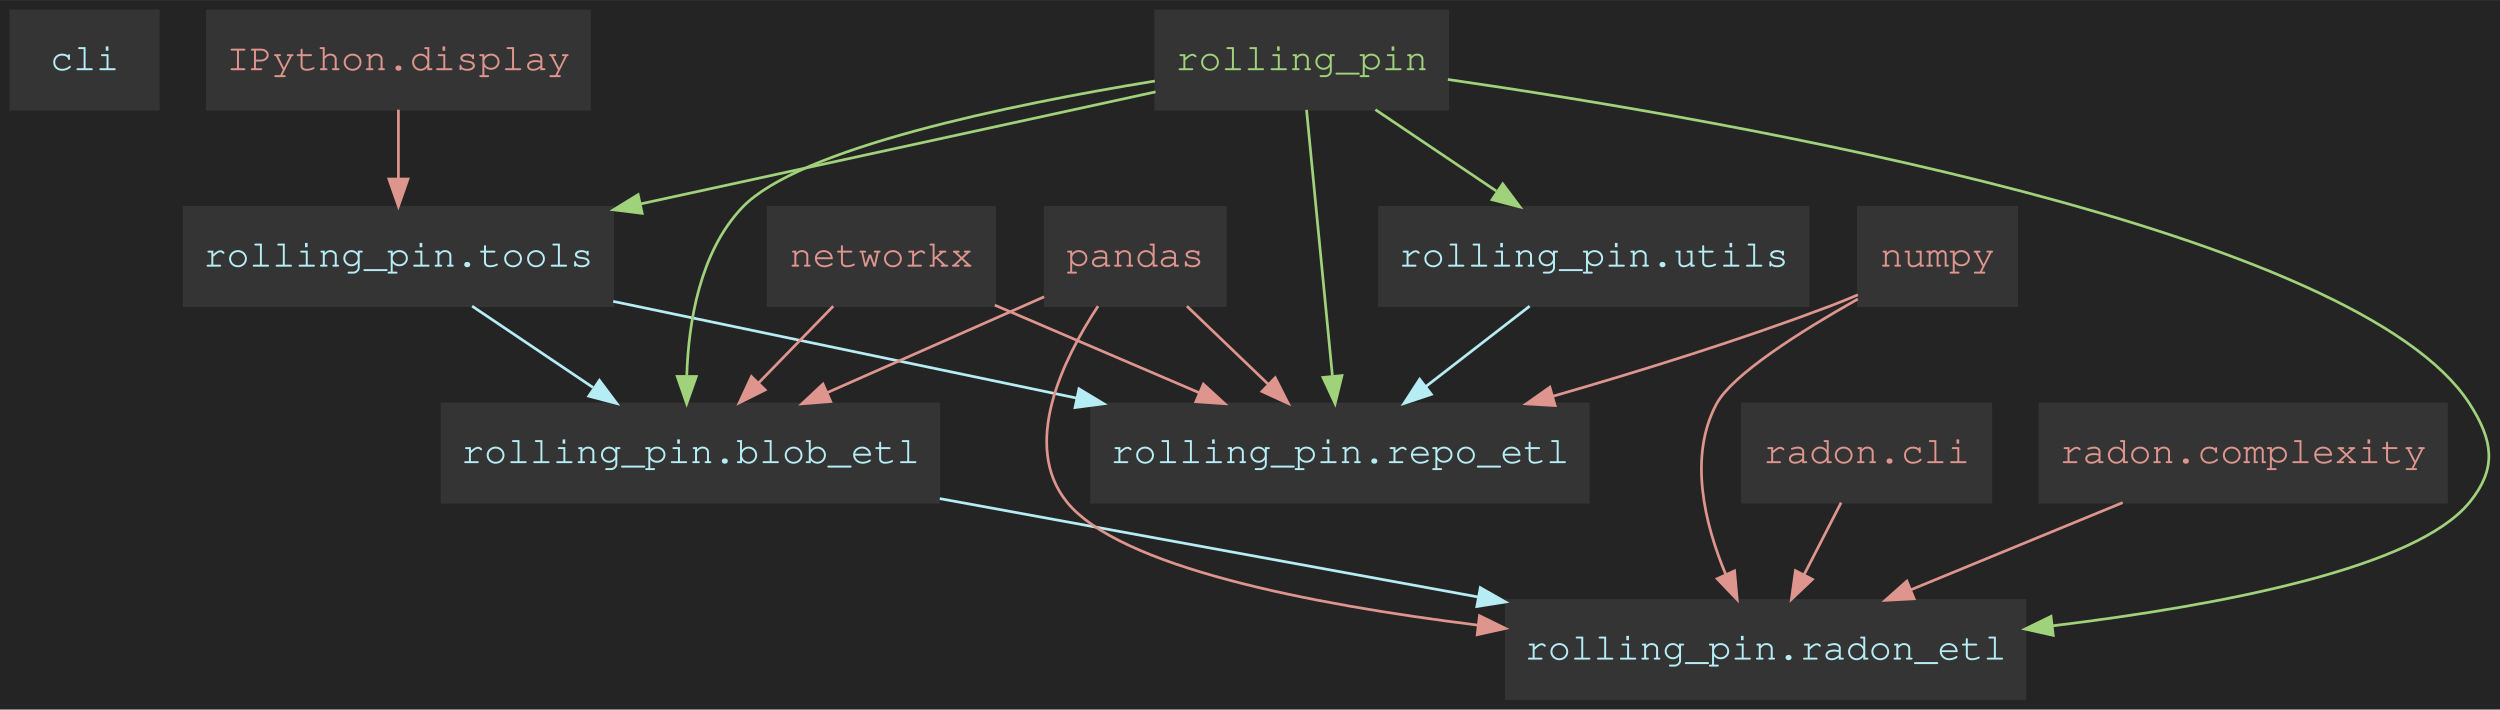
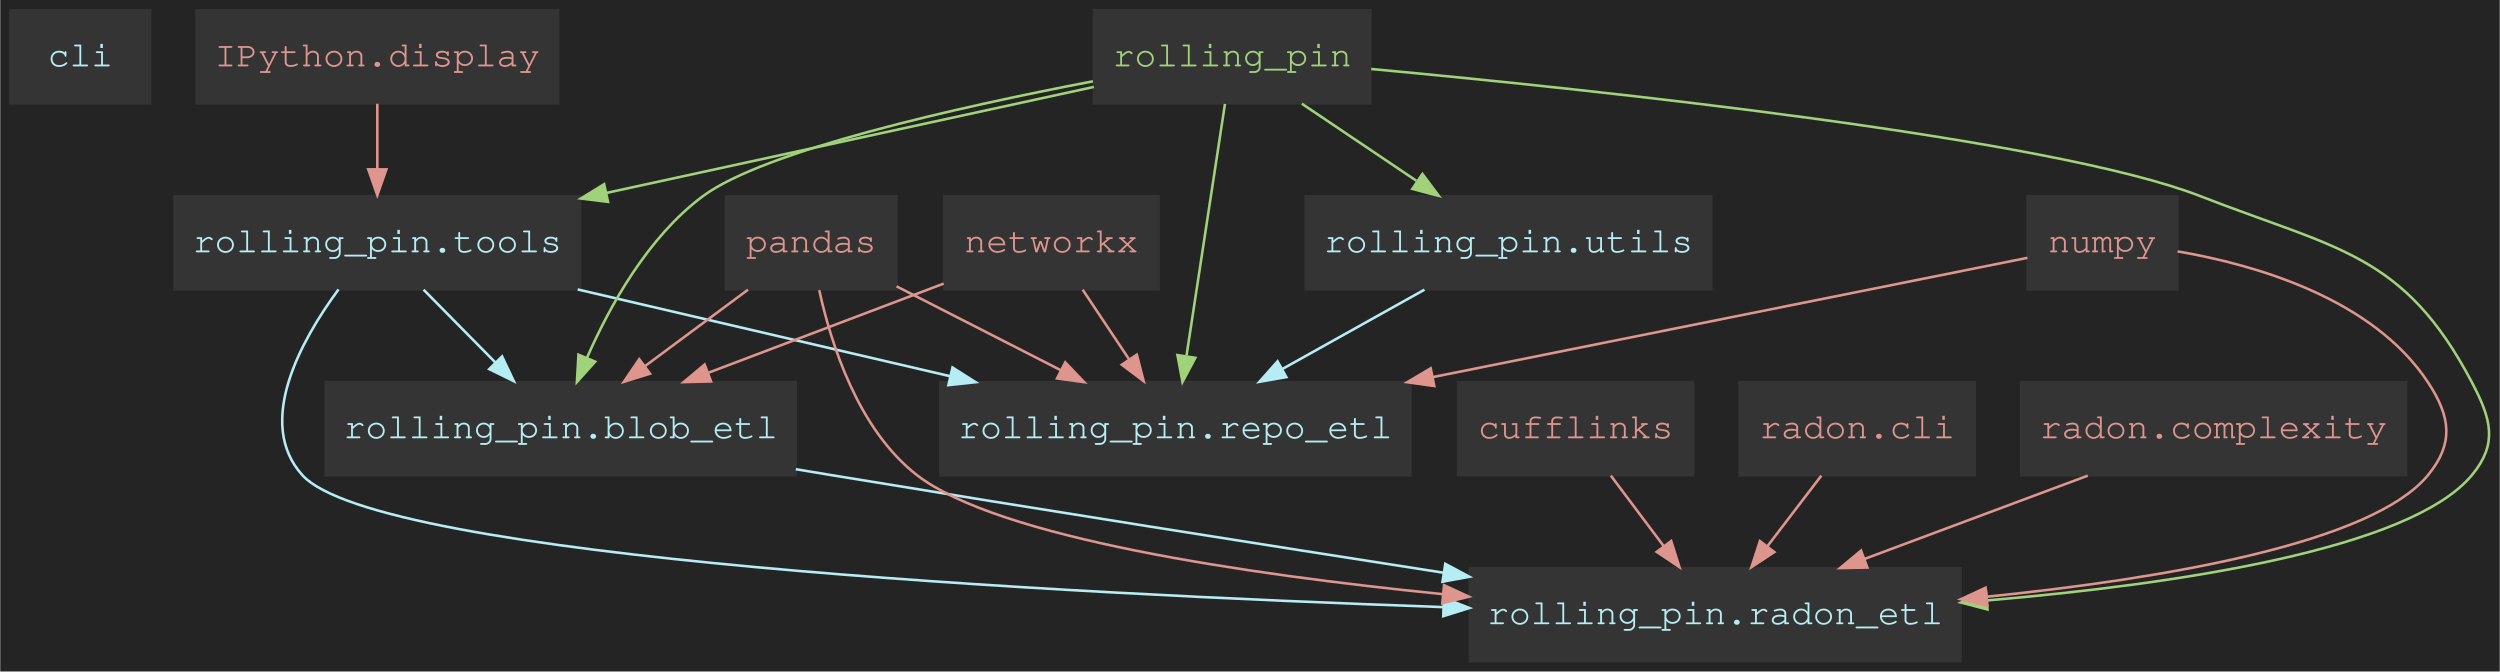
- <svg xmlns="http://www.w3.org/2000/svg" width="916pt" height="260pt" viewBox="0.00 0.00 916.11 260.00">
+ <svg xmlns="http://www.w3.org/2000/svg" width="968pt" height="260pt" viewBox="0.00 0.00 967.81 260.00">
  <g id="graph0" class="graph" transform="scale(1 1) rotate(0) translate(4 256)">
-     <polygon fill="#242424" stroke="transparent" points="-4,4 -4,-256 912.114,-256 912.114,4 -4,4" />
+     <polygon fill="#242424" stroke="transparent" points="-4,4 -4,-256 963.809,-256 963.809,4 -4,4" />
    <g id="node1" class="node">
      <polygon fill="#343434" stroke="#343434" points="54,-252 0,-252 0,-216 54,-216 54,-252" />
      <text text-anchor="middle" x="27" y="-230.3" font-family="Courier,monospace" font-size="14.00" fill="#b6ecf3">cli</text>
    </g>
    <g id="node2" class="node">
-       <polygon fill="#343434" stroke="#343434" points="340,-108 158,-108 158,-72 340,-72 340,-108" />
-       <text text-anchor="middle" x="249" y="-86.3" font-family="Courier,monospace" font-size="14.00" fill="#b6ecf3">rolling_pin.blob_etl</text>
+       <polygon fill="#343434" stroke="#343434" points="304,-108 122,-108 122,-72 304,-72 304,-108" />
+       <text text-anchor="middle" x="213" y="-86.3" font-family="Courier,monospace" font-size="14.00" fill="#b6ecf3">rolling_pin.blob_etl</text>
    </g>
    <g id="node3" class="node">
-       <polygon fill="#343434" stroke="#343434" points="738,-36 548,-36 548,0 738,0 738,-36" />
-       <text text-anchor="middle" x="643" y="-14.3" font-family="Courier,monospace" font-size="14.00" fill="#b6ecf3">rolling_pin.radon_etl</text>
+       <polygon fill="#343434" stroke="#343434" points="755,-36 565,-36 565,0 755,0 755,-36" />
+       <text text-anchor="middle" x="660" y="-14.3" font-family="Courier,monospace" font-size="14.00" fill="#b6ecf3">rolling_pin.radon_etl</text>
    </g>
    <g id="edge1" class="edge">
-       <path fill="none" stroke="#b6ecf3" d="M340.382,-73.301C399.277,-62.538 476.053,-48.508 537.535,-37.273" />
-       <polygon fill="#b6ecf3" stroke="#b6ecf3" points="538.447,-40.664 547.655,-35.423 537.189,-33.778 538.447,-40.664" />
+       <path fill="none" stroke="#b6ecf3" d="M304.047,-74.316C308.765,-73.527 313.438,-72.751 318,-72 397.264,-58.949 486.972,-44.808 554.619,-34.272" />
+       <polygon fill="#b6ecf3" stroke="#b6ecf3" points="555.515,-37.675 564.858,-32.678 554.439,-30.758 555.515,-37.675" />
    </g>
    <g id="node4" class="node">
-       <polygon fill="#343434" stroke="#343434" points="578,-108 396,-108 396,-72 578,-72 578,-108" />
-       <text text-anchor="middle" x="487" y="-86.3" font-family="Courier,monospace" font-size="14.00" fill="#b6ecf3">rolling_pin.repo_etl</text>
+       <polygon fill="#343434" stroke="#343434" points="542,-108 360,-108 360,-72 542,-72 542,-108" />
+       <text text-anchor="middle" x="451" y="-86.3" font-family="Courier,monospace" font-size="14.00" fill="#b6ecf3">rolling_pin.repo_etl</text>
    </g>
    <g id="node5" class="node">
      <polygon fill="#343434" stroke="#343434" points="220.5,-180 63.5,-180 63.5,-144 220.5,-144 220.5,-180" />
      <text text-anchor="middle" x="142" y="-158.3" font-family="Courier,monospace" font-size="14.00" fill="#b6ecf3">rolling_pin.tools</text>
    </g>
    <g id="edge2" class="edge">
-       <path fill="none" stroke="#b6ecf3" d="M169.001,-143.831C182.433,-134.793 198.847,-123.748 213.304,-114.02" />
-       <polygon fill="#b6ecf3" stroke="#b6ecf3" points="215.665,-116.649 222.008,-108.163 211.757,-110.842 215.665,-116.649" />
+       <path fill="none" stroke="#b6ecf3" d="M159.916,-143.831C168.344,-135.285 178.541,-124.944 187.736,-115.62" />
+       <polygon fill="#b6ecf3" stroke="#b6ecf3" points="190.313,-117.991 194.843,-108.413 185.329,-113.076 190.313,-117.991" />
    </g>
    <g id="edge3" class="edge">
-       <path fill="none" stroke="#b6ecf3" d="M220.718,-145.572C271.174,-135.042 337.01,-121.302 390.594,-110.12" />
-       <polygon fill="#b6ecf3" stroke="#b6ecf3" points="391.376,-113.532 400.45,-108.063 389.946,-106.679 391.376,-113.532" />
+       <path fill="none" stroke="#b6ecf3" d="M126.983,-143.938C112.328,-124.041 94.702,-92.194 113,-72 142.029,-39.965 404.041,-26.225 554.654,-20.931" />
+       <polygon fill="#b6ecf3" stroke="#b6ecf3" points="554.982,-24.422 564.856,-20.579 554.741,-17.426 554.982,-24.422" />
+     </g>
+     <g id="edge4" class="edge">
+       <path fill="none" stroke="#b6ecf3" d="M219.575,-143.924C263.461,-133.698 318.466,-120.882 363.837,-110.31" />
+       <polygon fill="#b6ecf3" stroke="#b6ecf3" points="364.716,-113.699 373.661,-108.021 363.128,-106.881 364.716,-113.699" />
    </g>
    <g id="node6" class="node">
      <polygon fill="#343434" stroke="#343434" points="658.5,-180 501.5,-180 501.5,-144 658.5,-144 658.5,-180" />
      <text text-anchor="middle" x="580" y="-158.3" font-family="Courier,monospace" font-size="14.00" fill="#b6ecf3">rolling_pin.utils</text>
    </g>
-     <g id="edge4" class="edge">
-       <path fill="none" stroke="#b6ecf3" d="M556.532,-143.831C544.967,-134.878 530.86,-123.956 518.382,-114.296" />
-       <polygon fill="#b6ecf3" stroke="#b6ecf3" points="520.51,-111.517 510.46,-108.163 516.225,-117.052 520.51,-111.517" />
+     <g id="edge5" class="edge">
+       <path fill="none" stroke="#b6ecf3" d="M547.448,-143.831C530.795,-134.537 510.341,-123.121 492.562,-113.197" />
+       <polygon fill="#b6ecf3" stroke="#b6ecf3" points="493.979,-109.98 483.542,-108.163 490.568,-116.093 493.979,-109.98" />
    </g>
    <g id="node7" class="node">
-       <polygon fill="#343434" stroke="#343434" points="212,-252 72,-252 72,-216 212,-216 212,-252" />
-       <text text-anchor="middle" x="142" y="-230.3" font-family="Courier,monospace" font-size="14.00" fill="#de958e">IPython.display</text>
-     </g>
-     <g id="edge5" class="edge">
-       <path fill="none" stroke="#de958e" d="M142,-215.831C142,-208.131 142,-198.974 142,-190.417" />
-       <polygon fill="#de958e" stroke="#de958e" points="145.5,-190.413 142,-180.413 138.5,-190.413 145.5,-190.413" />
-     </g>
-     <g id="node8" class="node">
      <polygon fill="#343434" stroke="#343434" points="526.5,-252 419.5,-252 419.5,-216 526.5,-216 526.5,-252" />
      <text text-anchor="middle" x="473" y="-230.3" font-family="Courier,monospace" font-size="14.00" fill="#a0d17b">rolling_pin</text>
    </g>
    <g id="edge6" class="edge">
-       <path fill="none" stroke="#a0d17b" d="M419.187,-226.321C365.659,-217.581 288.615,-201.662 268,-180 252.488,-163.7 248.295,-138.077 247.662,-118.333" />
-       <polygon fill="#a0d17b" stroke="#a0d17b" points="251.161,-118.053 247.626,-108.065 244.161,-118.077 251.161,-118.053" />
+       <path fill="none" stroke="#a0d17b" d="M419.079,-224.519C366.721,-214.488 291.766,-197.691 268,-180 246.793,-164.214 232.013,-137.608 223.156,-117.408" />
+       <polygon fill="#a0d17b" stroke="#a0d17b" points="226.35,-115.973 219.281,-108.081 219.886,-118.659 226.35,-115.973" />
    </g>
    <g id="edge7" class="edge">
-       <path fill="none" stroke="#a0d17b" d="M526.564,-226.892C632.068,-211.604 860.115,-171.728 901,-108 909.64,-94.533 911.088,-84.419 901,-72 881.485,-47.978 810.564,-34.265 748.009,-26.674" />
-       <polygon fill="#a0d17b" stroke="#a0d17b" points="748.389,-23.195 738.05,-25.508 747.575,-30.148 748.389,-23.195" />
+       <path fill="none" stroke="#a0d17b" d="M526.84,-229.285C616.092,-220.964 790.554,-202.417 848,-180 900.713,-159.43 926.627,-158.062 953,-108 960.457,-93.844 963.237,-84.296 953,-72 929.175,-43.383 839.471,-29.875 765.525,-23.532" />
+       <polygon fill="#a0d17b" stroke="#a0d17b" points="765.458,-20.015 755.205,-22.684 764.884,-26.991 765.458,-20.015" />
    </g>
    <g id="edge8" class="edge">
-       <path fill="none" stroke="#a0d17b" d="M474.773,-215.762C477.161,-191.201 481.434,-147.247 484.243,-118.354" />
-       <polygon fill="#a0d17b" stroke="#a0d17b" points="487.757,-118.381 485.241,-108.09 480.79,-117.704 487.757,-118.381" />
+       <path fill="none" stroke="#a0d17b" d="M470.214,-215.762C466.461,-191.201 459.746,-147.247 455.332,-118.354" />
+       <polygon fill="#a0d17b" stroke="#a0d17b" points="458.734,-117.446 453.764,-108.09 451.814,-118.504 458.734,-117.446" />
    </g>
    <g id="edge9" class="edge">
      <path fill="none" stroke="#a0d17b" d="M419.451,-222.352C368.495,-211.268 290.884,-194.386 230.691,-181.292" />
      <polygon fill="#a0d17b" stroke="#a0d17b" points="231.323,-177.848 220.808,-179.143 229.836,-184.688 231.323,-177.848" />
    </g>
    <g id="edge10" class="edge">
      <path fill="none" stroke="#a0d17b" d="M500.001,-215.831C513.433,-206.793 529.847,-195.748 544.304,-186.02" />
      <polygon fill="#a0d17b" stroke="#a0d17b" points="546.665,-188.649 553.008,-180.163 542.758,-182.842 546.665,-188.649" />
    </g>
-     <g id="node9" class="node">
-       <polygon fill="#343434" stroke="#343434" points="360.5,-180 277.5,-180 277.5,-144 360.5,-144 360.5,-180" />
-       <text text-anchor="middle" x="319" y="-158.3" font-family="Courier,monospace" font-size="14.00" fill="#de958e">networkx</text>
+     <g id="node8" class="node">
+       <polygon fill="#343434" stroke="#343434" points="212,-252 72,-252 72,-216 212,-216 212,-252" />
+       <text text-anchor="middle" x="142" y="-230.3" font-family="Courier,monospace" font-size="14.00" fill="#de958e">IPython.display</text>
    </g>
    <g id="edge11" class="edge">
-       <path fill="none" stroke="#de958e" d="M301.336,-143.831C293.027,-135.285 282.974,-124.944 273.908,-115.62" />
-       <polygon fill="#de958e" stroke="#de958e" points="276.382,-113.144 266.902,-108.413 271.363,-118.023 276.382,-113.144" />
+       <path fill="none" stroke="#de958e" d="M142,-215.831C142,-208.131 142,-198.974 142,-190.417" />
+       <polygon fill="#de958e" stroke="#de958e" points="145.5,-190.413 142,-180.413 138.5,-190.413 145.5,-190.413" />
+     </g>
+     <g id="node9" class="node">
+       <polygon fill="#343434" stroke="#343434" points="651.5,-108 560.5,-108 560.5,-72 651.5,-72 651.5,-108" />
+       <text text-anchor="middle" x="606" y="-86.3" font-family="Courier,monospace" font-size="14.00" fill="#de958e">cufflinks</text>
    </g>
    <g id="edge12" class="edge">
-       <path fill="none" stroke="#de958e" d="M360.528,-144.202C383.174,-134.497 411.409,-122.396 435.452,-112.092" />
-       <polygon fill="#de958e" stroke="#de958e" points="436.97,-115.249 444.783,-108.093 434.212,-108.815 436.97,-115.249" />
+       <path fill="none" stroke="#de958e" d="M619.626,-71.831C625.846,-63.539 633.332,-53.557 640.16,-44.453" />
+       <polygon fill="#de958e" stroke="#de958e" points="642.99,-46.513 646.19,-36.413 637.39,-42.313 642.99,-46.513" />
    </g>
    <g id="node10" class="node">
-       <polygon fill="#343434" stroke="#343434" points="735,-180 677,-180 677,-144 735,-144 735,-180" />
-       <text text-anchor="middle" x="706" y="-158.3" font-family="Courier,monospace" font-size="14.00" fill="#de958e">numpy</text>
+       <polygon fill="#343434" stroke="#343434" points="444.5,-180 361.5,-180 361.5,-144 444.5,-144 444.5,-180" />
+       <text text-anchor="middle" x="403" y="-158.3" font-family="Courier,monospace" font-size="14.00" fill="#de958e">networkx</text>
    </g>
    <g id="edge13" class="edge">
-       <path fill="none" stroke="#de958e" d="M676.782,-146.44C656,-134.693 630.782,-118.803 625,-108 614.628,-88.619 620.661,-63.991 628.431,-45.399" />
-       <polygon fill="#de958e" stroke="#de958e" points="631.621,-46.838 632.575,-36.286 625.249,-43.941 631.621,-46.838" />
+       <path fill="none" stroke="#de958e" d="M361.304,-146.199C334.609,-136.083 299.611,-122.821 270.318,-111.721" />
+       <polygon fill="#de958e" stroke="#de958e" points="271.215,-108.317 260.623,-108.047 268.734,-114.863 271.215,-108.317" />
    </g>
    <g id="edge14" class="edge">
-       <path fill="none" stroke="#de958e" d="M676.801,-147.987C673.523,-146.574 670.208,-145.215 667,-144 634.094,-131.542 596.969,-119.997 565.019,-110.807" />
-       <polygon fill="#de958e" stroke="#de958e" points="565.856,-107.406 555.28,-108.032 563.938,-114.138 565.856,-107.406" />
+       <path fill="none" stroke="#de958e" d="M415.112,-143.831C420.528,-135.708 427.024,-125.964 432.992,-117.012" />
+       <polygon fill="#de958e" stroke="#de958e" points="436.09,-118.675 438.724,-108.413 430.265,-114.792 436.09,-118.675" />
    </g>
    <g id="node11" class="node">
-       <polygon fill="#343434" stroke="#343434" points="445,-180 379,-180 379,-144 445,-144 445,-180" />
-       <text text-anchor="middle" x="412" y="-158.3" font-family="Courier,monospace" font-size="14.00" fill="#de958e">pandas</text>
+       <polygon fill="#343434" stroke="#343434" points="839,-180 781,-180 781,-144 839,-144 839,-180" />
+       <text text-anchor="middle" x="810" y="-158.3" font-family="Courier,monospace" font-size="14.00" fill="#de958e">numpy</text>
    </g>
    <g id="edge15" class="edge">
-       <path fill="none" stroke="#de958e" d="M378.621,-147.256C355.726,-137.143 324.938,-123.543 299.112,-112.135" />
-       <polygon fill="#de958e" stroke="#de958e" points="300.407,-108.881 289.846,-108.042 297.579,-115.284 300.407,-108.881" />
+       <path fill="none" stroke="#de958e" d="M839.073,-158.668C869.125,-153.502 914.579,-140.485 936,-108 944.808,-94.642 946.17,-84.352 936,-72 914.26,-45.594 833.643,-31.917 765.109,-24.945" />
+       <polygon fill="#de958e" stroke="#de958e" points="765.387,-21.456 755.094,-23.965 764.705,-28.422 765.387,-21.456" />
    </g>
    <g id="edge16" class="edge">
-       <path fill="none" stroke="#de958e" d="M398.38,-143.846C385.403,-124.162 370.145,-92.781 387,-72 406.21,-48.315 475.697,-34.62 537.434,-26.952" />
-       <polygon fill="#de958e" stroke="#de958e" points="538.15,-30.391 547.663,-25.726 537.318,-23.441 538.15,-30.391" />
+       <path fill="none" stroke="#de958e" d="M780.926,-156.169C731.381,-146.232 628.407,-125.58 550.598,-109.975" />
+       <polygon fill="#de958e" stroke="#de958e" points="551.252,-106.537 540.759,-108.002 549.876,-113.4 551.252,-106.537" />
+     </g>
+     <g id="node12" class="node">
+       <polygon fill="#343434" stroke="#343434" points="343,-180 277,-180 277,-144 343,-144 343,-180" />
+       <text text-anchor="middle" x="310" y="-158.3" font-family="Courier,monospace" font-size="14.00" fill="#de958e">pandas</text>
    </g>
    <g id="edge17" class="edge">
-       <path fill="none" stroke="#de958e" d="M430.926,-143.831C439.986,-135.134 450.981,-124.578 460.827,-115.126" />
-       <polygon fill="#de958e" stroke="#de958e" points="463.29,-117.613 468.08,-108.163 458.443,-112.563 463.29,-117.613" />
-     </g>
-     <g id="node12" class="node">
-       <polygon fill="#343434" stroke="#343434" points="725.5,-108 634.5,-108 634.5,-72 725.5,-72 725.5,-108" />
-       <text text-anchor="middle" x="680" y="-86.3" font-family="Courier,monospace" font-size="14.00" fill="#de958e">radon.cli</text>
+       <path fill="none" stroke="#de958e" d="M285.523,-143.831C273.461,-134.878 258.746,-123.956 245.731,-114.296" />
+       <polygon fill="#de958e" stroke="#de958e" points="247.585,-111.313 237.469,-108.163 243.413,-116.933 247.585,-111.313" />
    </g>
    <g id="edge18" class="edge">
-       <path fill="none" stroke="#de958e" d="M670.663,-71.831C666.576,-63.877 661.69,-54.369 657.169,-45.572" />
-       <polygon fill="#de958e" stroke="#de958e" points="660.146,-43.708 652.462,-36.413 653.92,-46.907 660.146,-43.708" />
+       <path fill="none" stroke="#de958e" d="M313.114,-143.662C317.654,-122.89 328.18,-89.644 351,-72 382.336,-47.772 477.834,-33.642 554.457,-25.957" />
+       <polygon fill="#de958e" stroke="#de958e" points="555.043,-29.417 564.656,-24.961 554.363,-22.45 555.043,-29.417" />
+     </g>
+     <g id="edge19" class="edge">
+       <path fill="none" stroke="#de958e" d="M343.058,-145.119C361.975,-135.459 385.959,-123.212 406.513,-112.717" />
+       <polygon fill="#de958e" stroke="#de958e" points="408.37,-115.699 415.684,-108.034 405.186,-109.464 408.37,-115.699" />
    </g>
    <g id="node13" class="node">
-       <polygon fill="#343434" stroke="#343434" points="892.5,-108 743.5,-108 743.5,-72 892.5,-72 892.5,-108" />
-       <text text-anchor="middle" x="818" y="-86.3" font-family="Courier,monospace" font-size="14.00" fill="#de958e">radon.complexity</text>
+       <polygon fill="#343434" stroke="#343434" points="760.5,-108 669.5,-108 669.5,-72 760.5,-72 760.5,-108" />
+       <text text-anchor="middle" x="715" y="-86.3" font-family="Courier,monospace" font-size="14.00" fill="#de958e">radon.cli</text>
    </g>
-     <g id="edge19" class="edge">
-       <path fill="none" stroke="#de958e" d="M773.84,-71.831C750.227,-62.116 720.98,-50.083 696.13,-39.859" />
-       <polygon fill="#de958e" stroke="#de958e" points="697.422,-36.606 686.842,-36.038 694.759,-43.08 697.422,-36.606" />
+     <g id="edge20" class="edge">
+       <path fill="none" stroke="#de958e" d="M701.121,-71.831C694.786,-63.539 687.162,-53.557 680.207,-44.453" />
+       <polygon fill="#de958e" stroke="#de958e" points="682.918,-42.235 674.066,-36.413 677.355,-46.485 682.918,-42.235" />
+     </g>
+     <g id="node14" class="node">
+       <polygon fill="#343434" stroke="#343434" points="927.5,-108 778.5,-108 778.5,-72 927.5,-72 927.5,-108" />
+       <text text-anchor="middle" x="853" y="-86.3" font-family="Courier,monospace" font-size="14.00" fill="#de958e">radon.complexity</text>
+     </g>
+     <g id="edge21" class="edge">
+       <path fill="none" stroke="#de958e" d="M804.298,-71.831C778.026,-62.031 745.432,-49.871 717.872,-39.589" />
+       <polygon fill="#de958e" stroke="#de958e" points="718.944,-36.254 708.352,-36.038 716.498,-42.813 718.944,-36.254" />
    </g>
  </g>
</svg>
